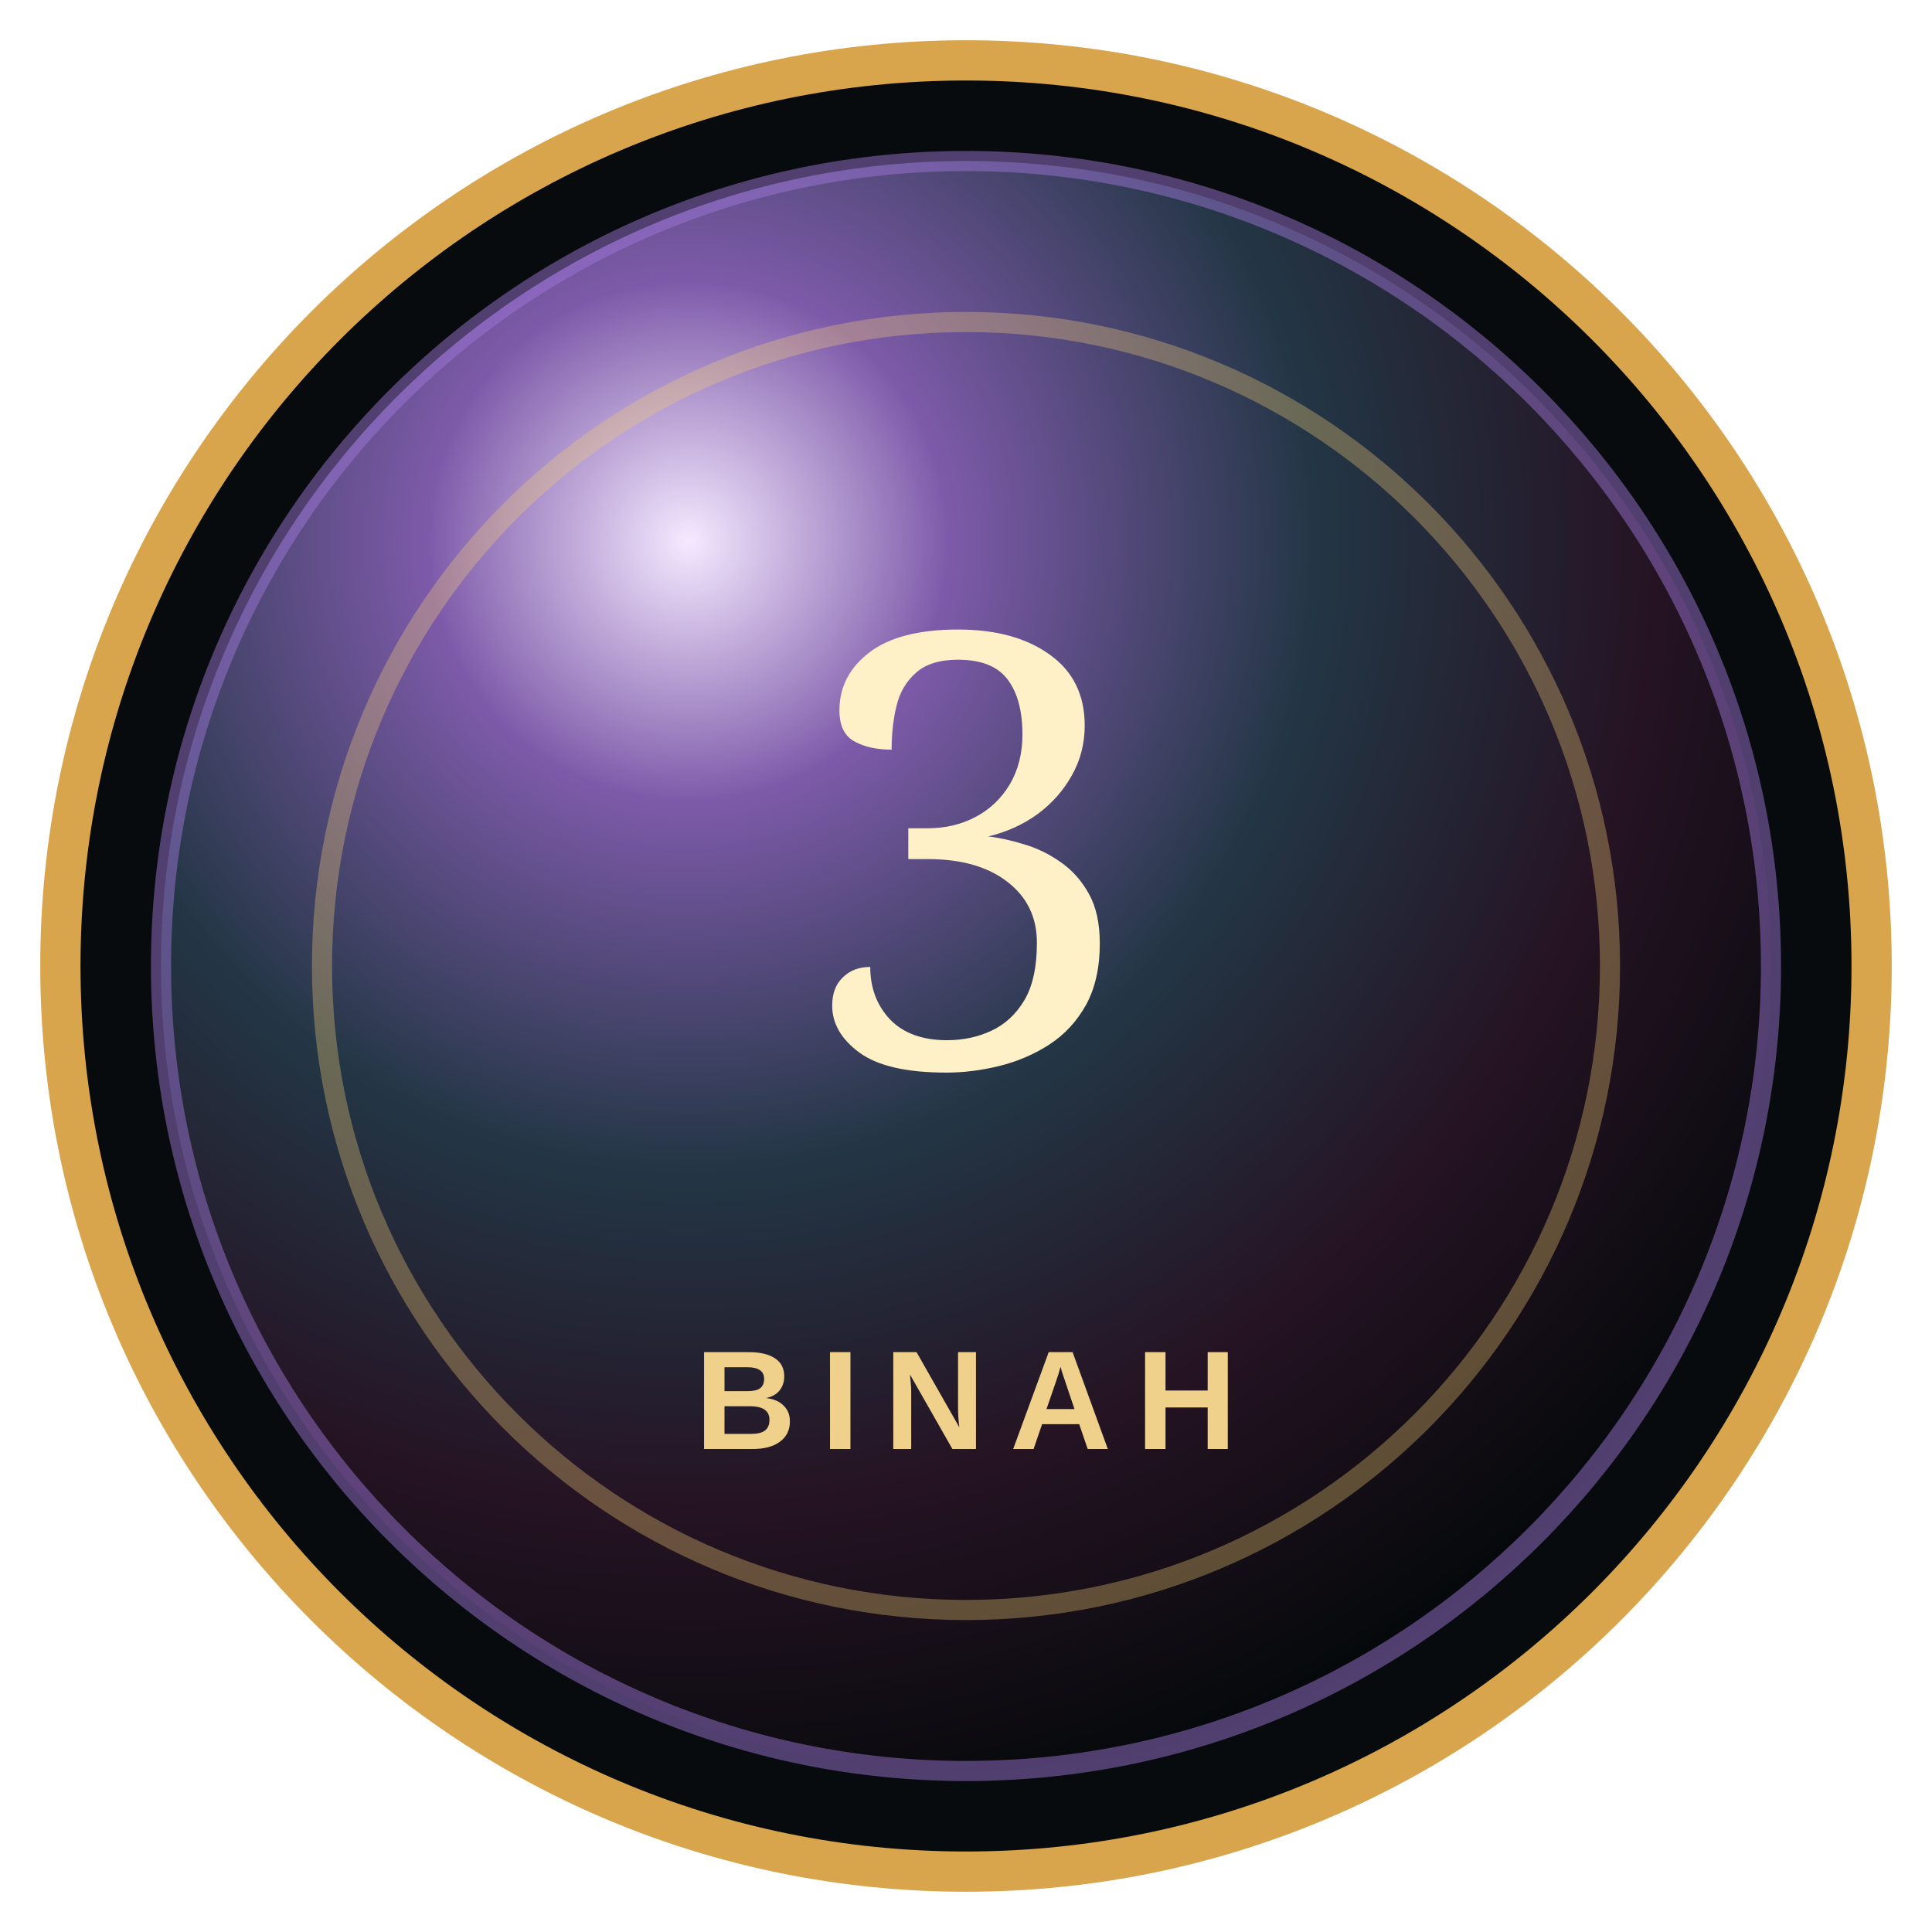
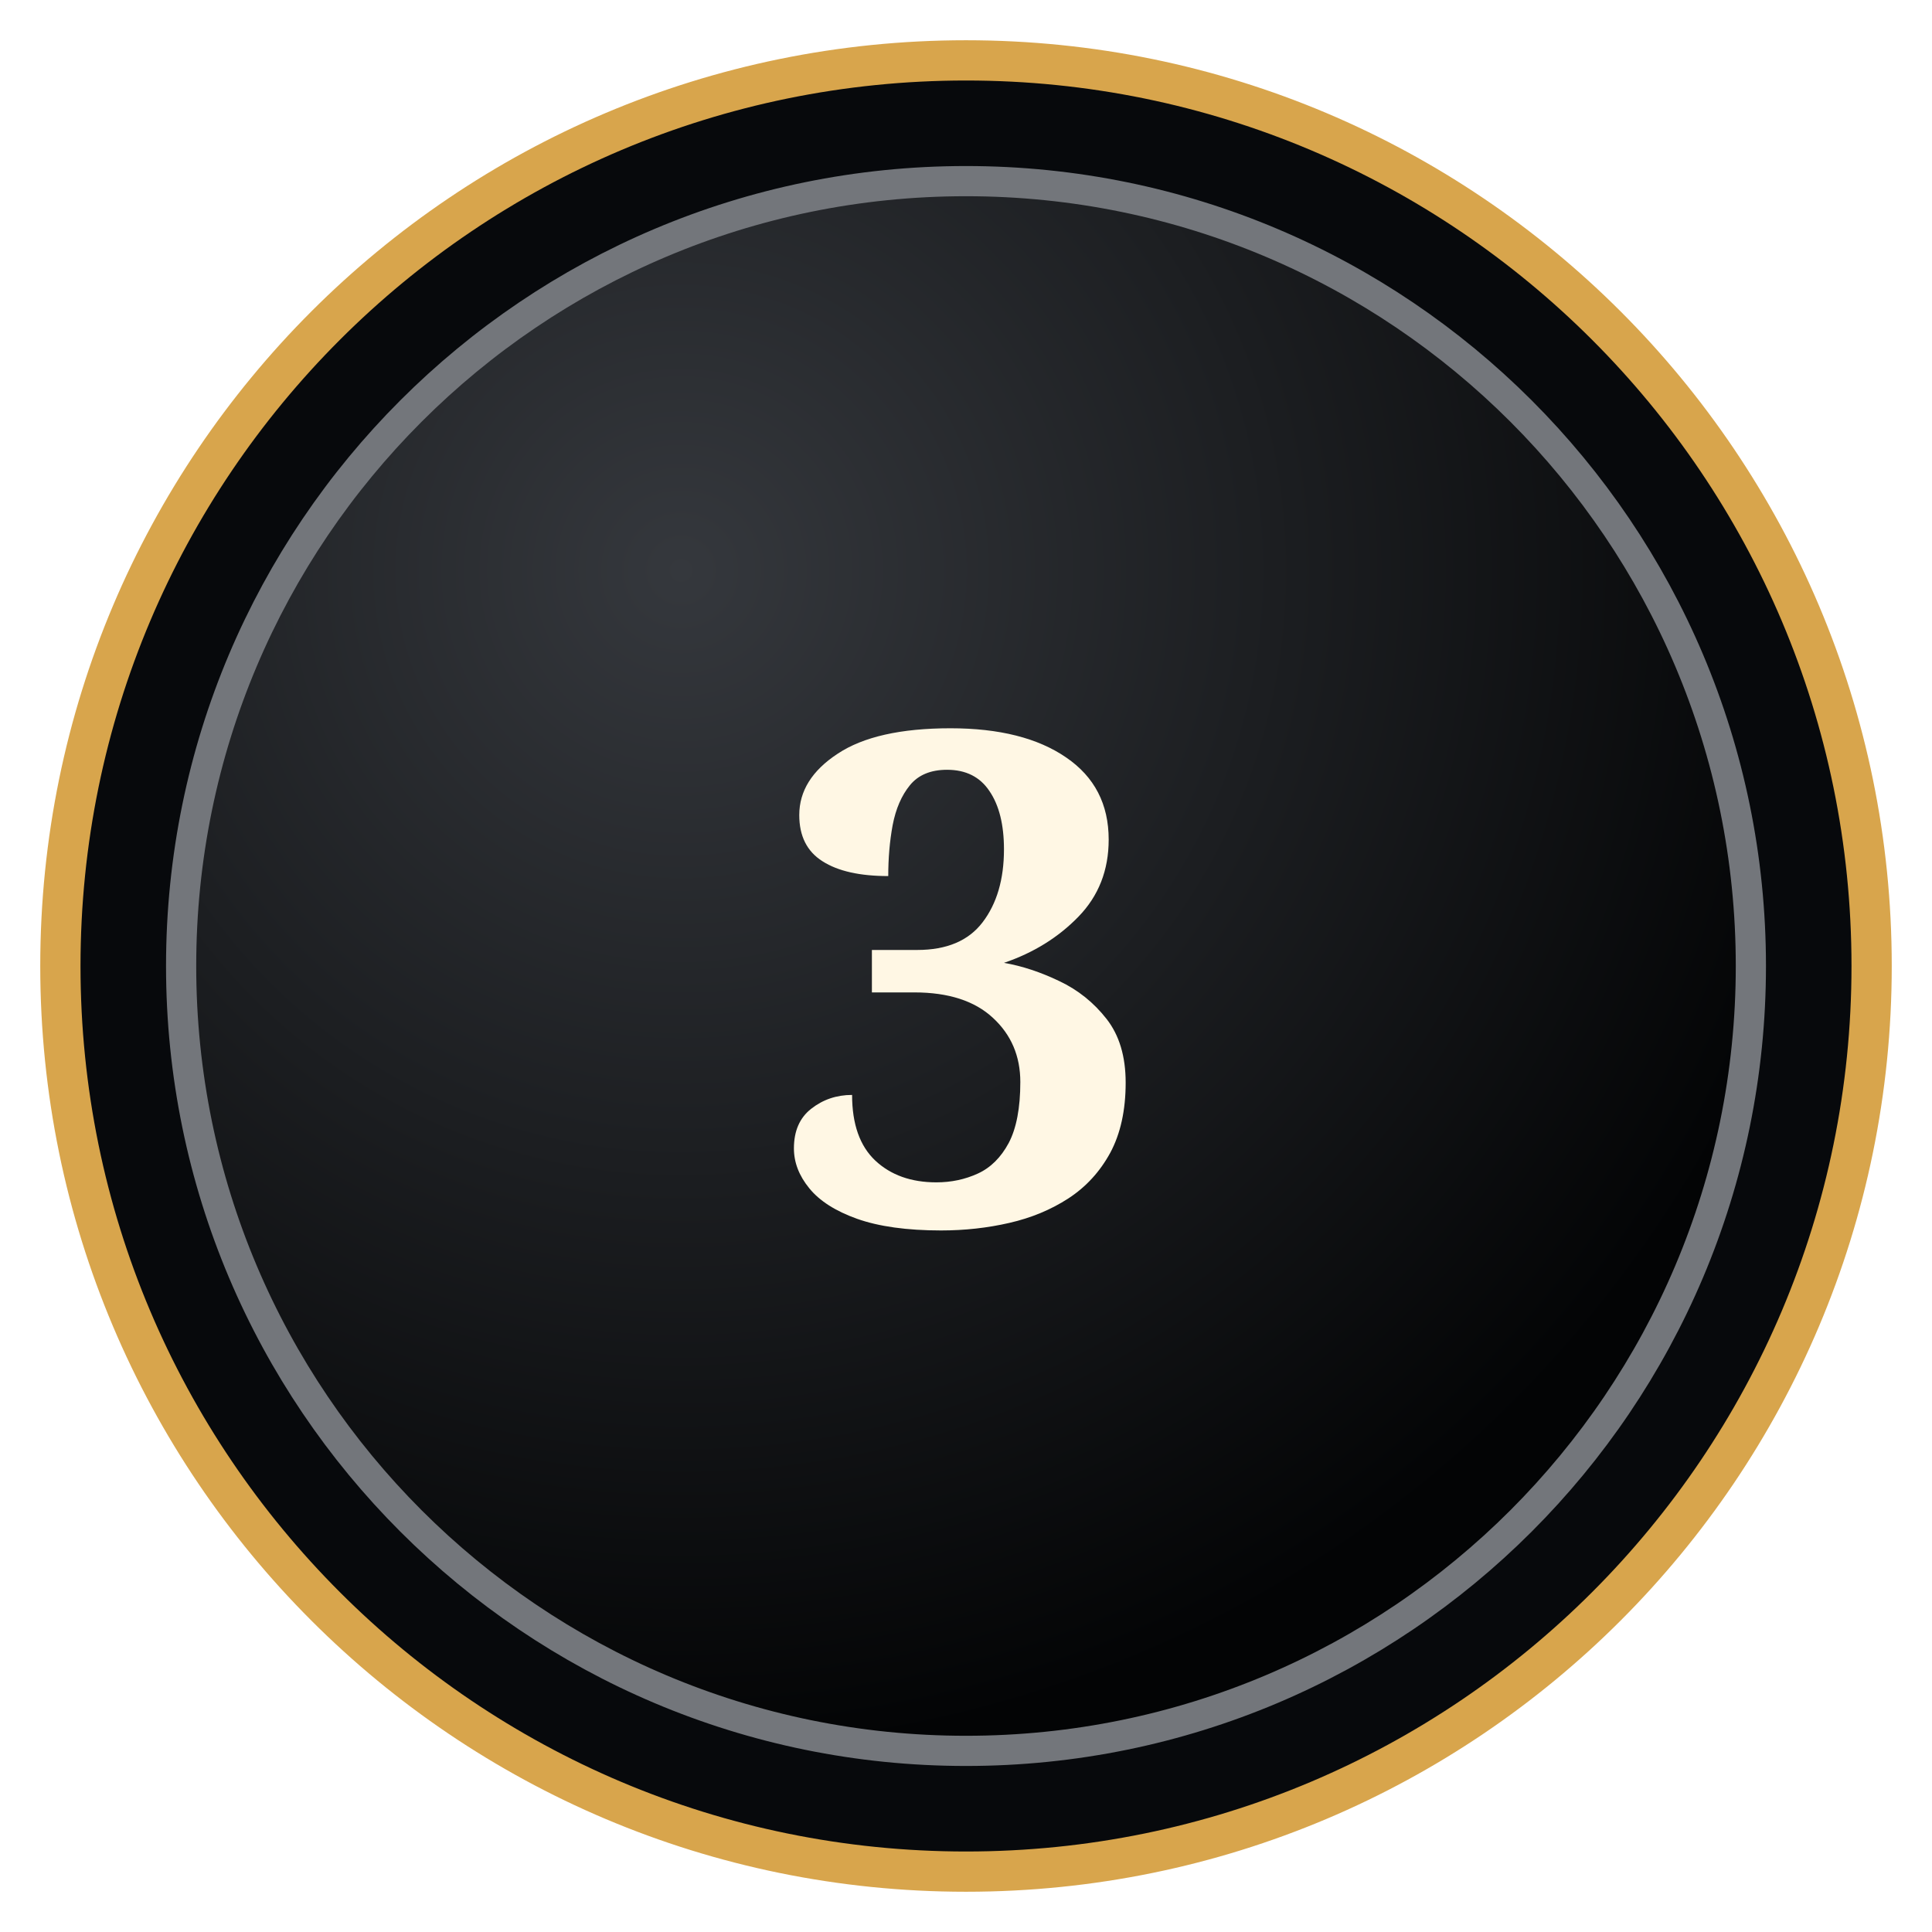
<svg xmlns="http://www.w3.org/2000/svg" viewBox="0 0 96 96" role="img" aria-labelledby="title">
  <defs>
-     <radialGradient id="opal" cx="33%" cy="24%" r="80%">
-       <stop offset="0" stop-color="#f5e9ff" />
-       <stop offset=".2" stop-color="#7d5aa9" />
-       <stop offset=".48" stop-color="#233645" />
-       <stop offset=".74" stop-color="#251323" />
-       <stop offset="1" stop-color="#05090b" />
+     <radialGradient id="sphere" cx="32%" cy="25%" r="75%">
+       <stop offset="0" stop-color="#35383d" />
+       <stop offset="1" stop-color="#030405" />
    </radialGradient>
  </defs>
-   <circle cx="48" cy="48" r="45" fill="#070b0d" stroke="#d8a54c" stroke-width="2" />
-   <circle cx="48" cy="48" r="40" fill="url(#opal)" stroke="#9f78d8" stroke-opacity=".48" />
-   <circle cx="48" cy="48" r="32" fill="none" stroke="#f2cb78" stroke-opacity=".34" />
-   <text x="48" y="53" fill="#fff1c7" font-family="Georgia,serif" font-size="30" text-anchor="middle">3</text>
-   <text x="48" y="72" fill="#efd18c" font-family="Arial,sans-serif" font-size="7" font-weight="700" letter-spacing="1.2" text-anchor="middle">BINAH</text>
+   <circle cx="48" cy="48" r="45" fill="#07090c" stroke="#d8a54c" stroke-width="2" />
+   <circle cx="48" cy="48" r="39" fill="url(#sphere)" stroke="#73767b" stroke-width="1.5" />
+   <text x="48" y="49" fill="#fff7e4" font-family="Georgia,serif" font-size="34" font-weight="700" text-anchor="middle" dominant-baseline="middle">3</text>
</svg>
